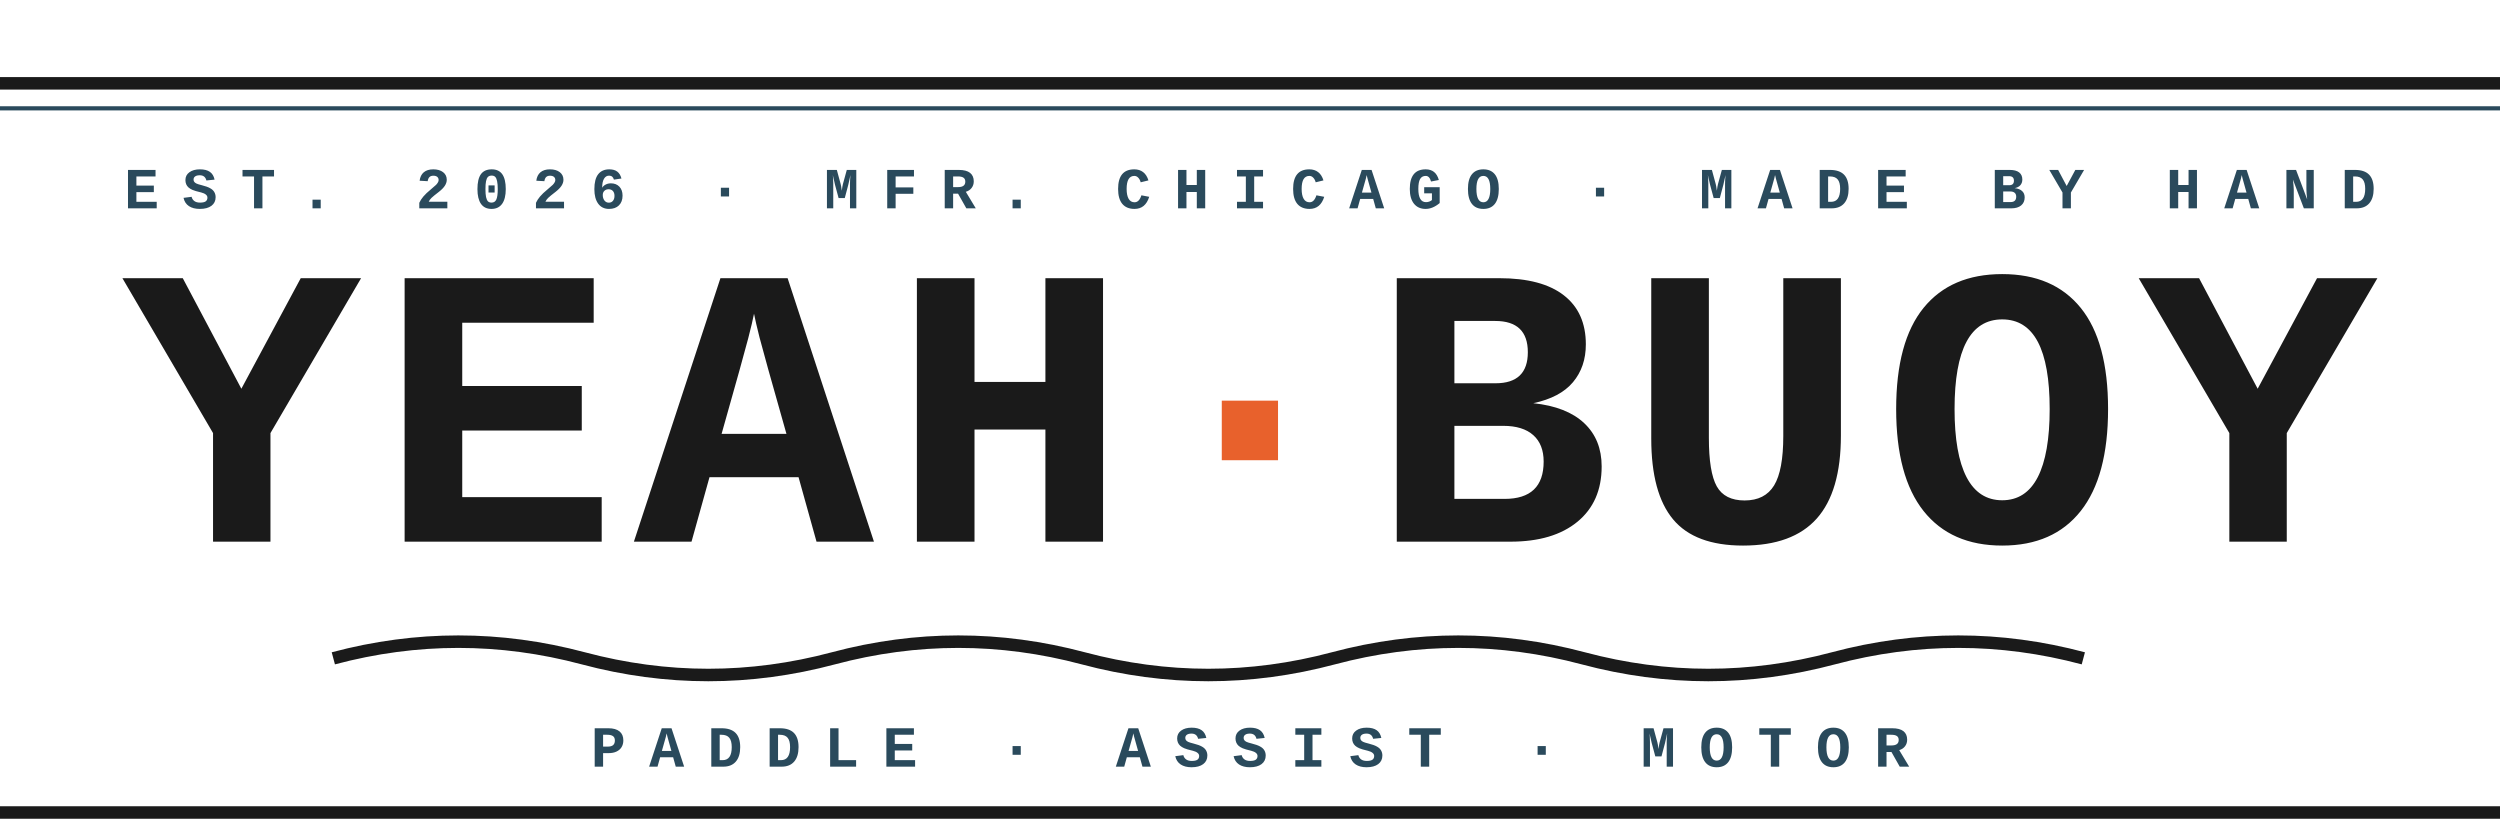
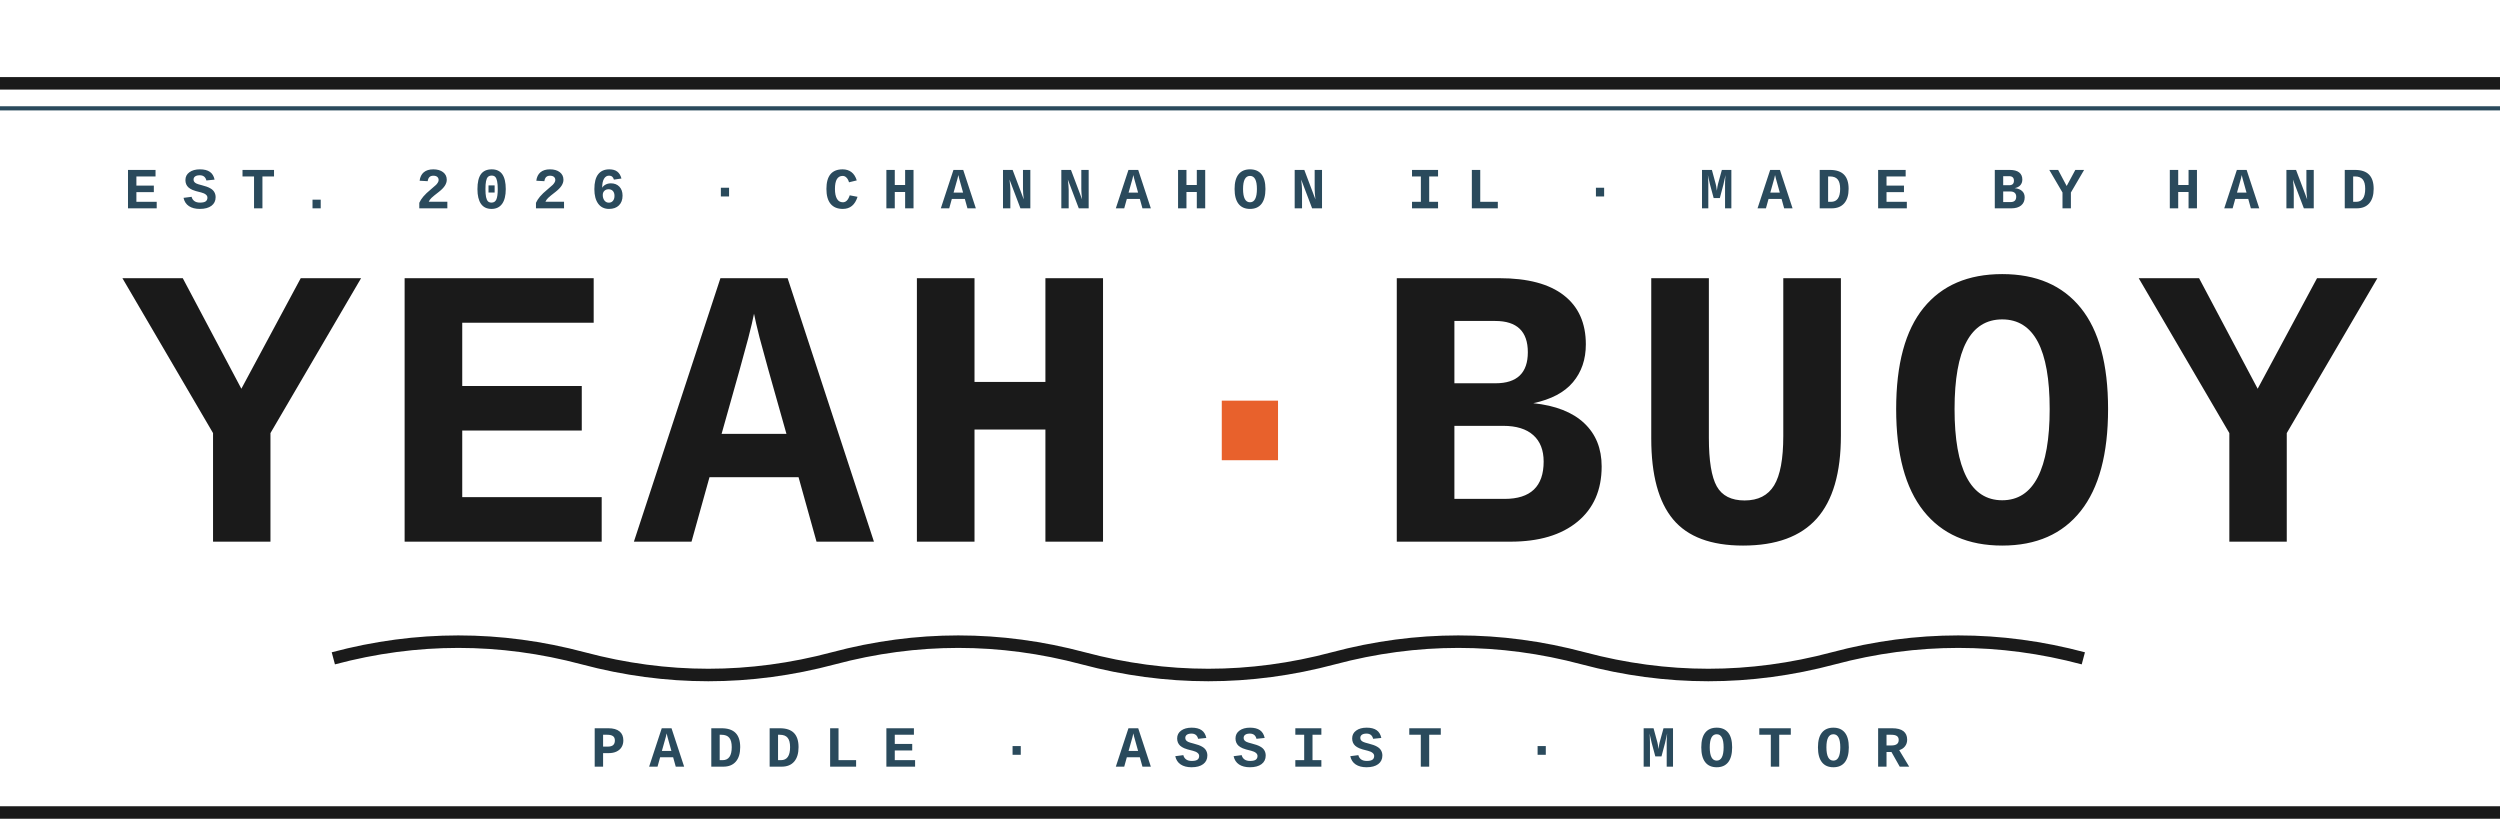
<svg xmlns="http://www.w3.org/2000/svg" viewBox="0 0 600 200" role="img" aria-label="YEAH BUOY">
  <defs>
    <style>
      .wm-headline {
        font-family: 'Roboto Slab', 'Courier New', Georgia, serif;
        font-weight: 900;
        font-size: 96px;
        letter-spacing: 0.04em;
        fill: #1A1A1A;
      }
      .wm-accent {
        fill: #E8612C;
      }
      .wm-tiny {
        font-family: 'Roboto Mono', 'Courier New', monospace;
        font-size: 14px;
        letter-spacing: 0.4em;
        fill: #2A4A5C;
        font-weight: 700;
      }
      .wm-line {
        stroke: #1A1A1A;
        stroke-width: 3;
      }
      .wm-line-thin {
        stroke: #2A4A5C;
        stroke-width: 1;
      }
    </style>
  </defs>
  <line class="wm-line" x1="0" y1="20" x2="600" y2="20" />
  <line class="wm-line-thin" x1="0" y1="26" x2="600" y2="26" />
-   <text class="wm-tiny" x="300" y="50" text-anchor="middle">EST. 2026 · MFR. CHICAGO · MADE BY HAND</text>
+   <text class="wm-tiny" x="300" y="50" text-anchor="middle">EST. 2026 · CHANNAHON IL · MADE BY HAND</text>
  <text class="wm-headline" x="300" y="130" text-anchor="middle">YEAH<tspan class="wm-accent">·</tspan>BUOY</text>
  <path class="wm-line" fill="none" d="M 80 158 q 30 -8 60 0 t 60 0 t 60 0 t 60 0 t 60 0 t 60 0 t 60 0" />
  <text class="wm-tiny" x="300" y="184" text-anchor="middle" fill="#E8612C">PADDLE · ASSIST · MOTOR</text>
  <line class="wm-line" x1="0" y1="195" x2="600" y2="195" />
</svg>
